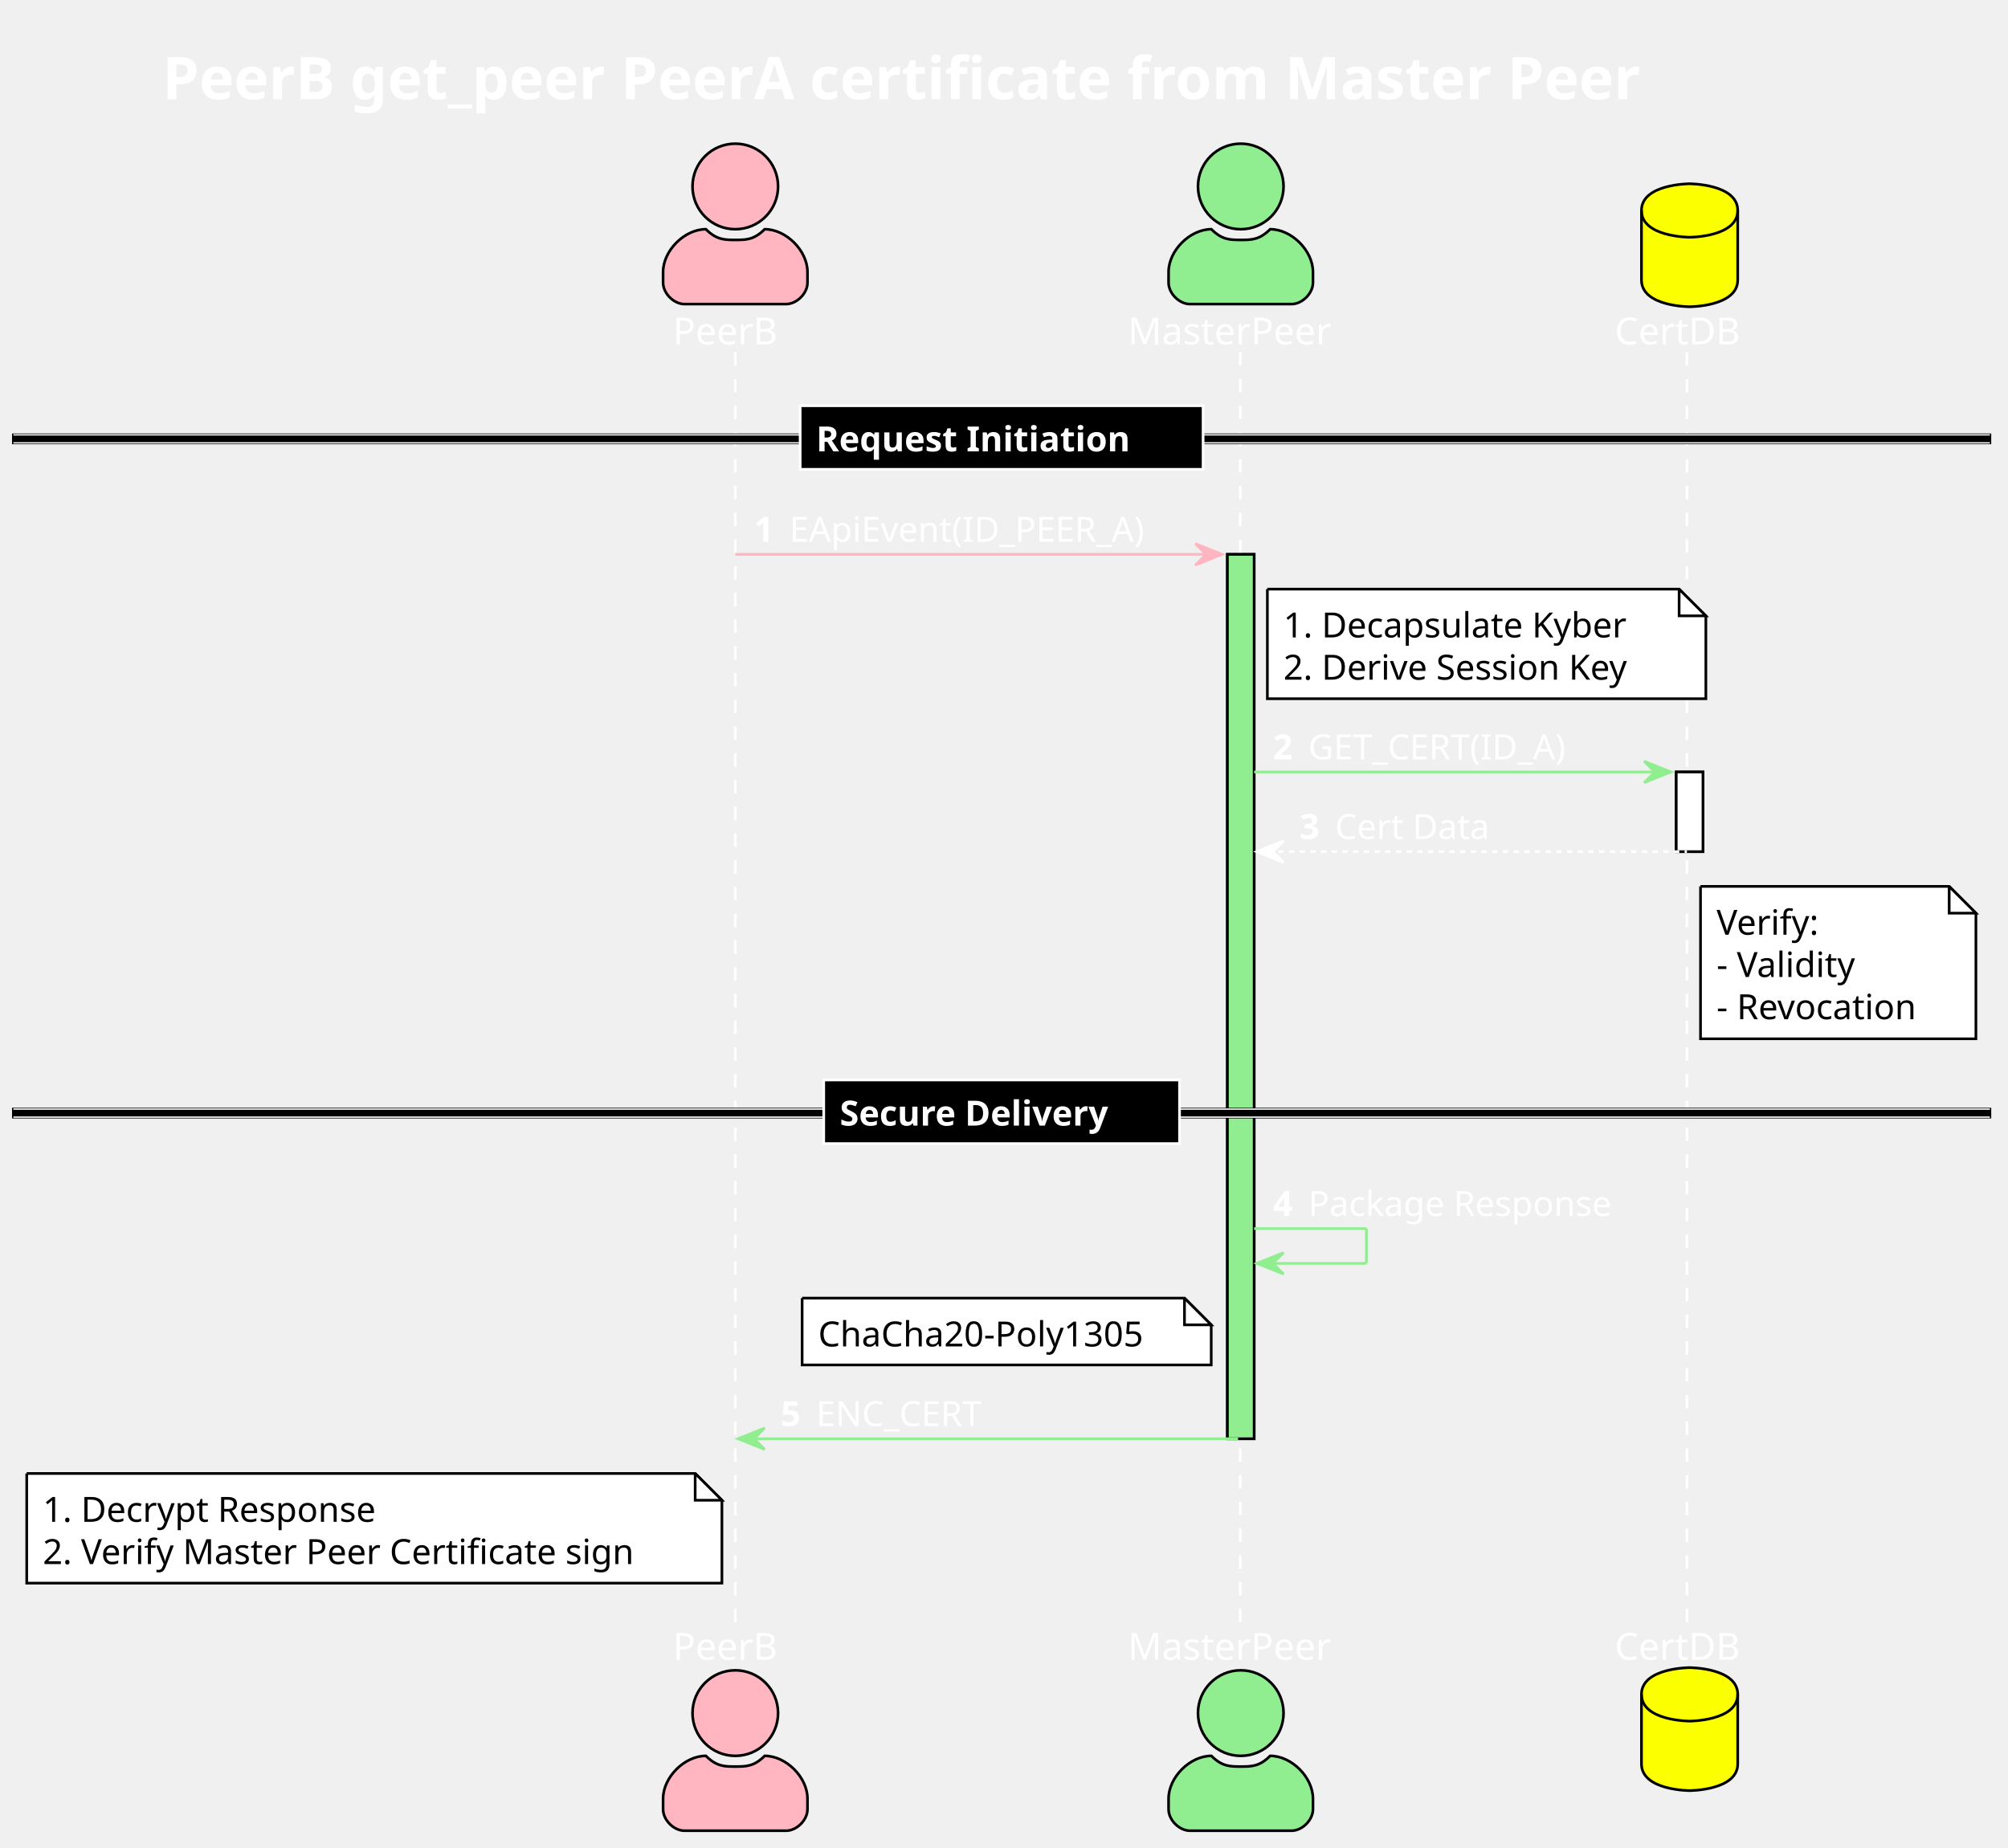
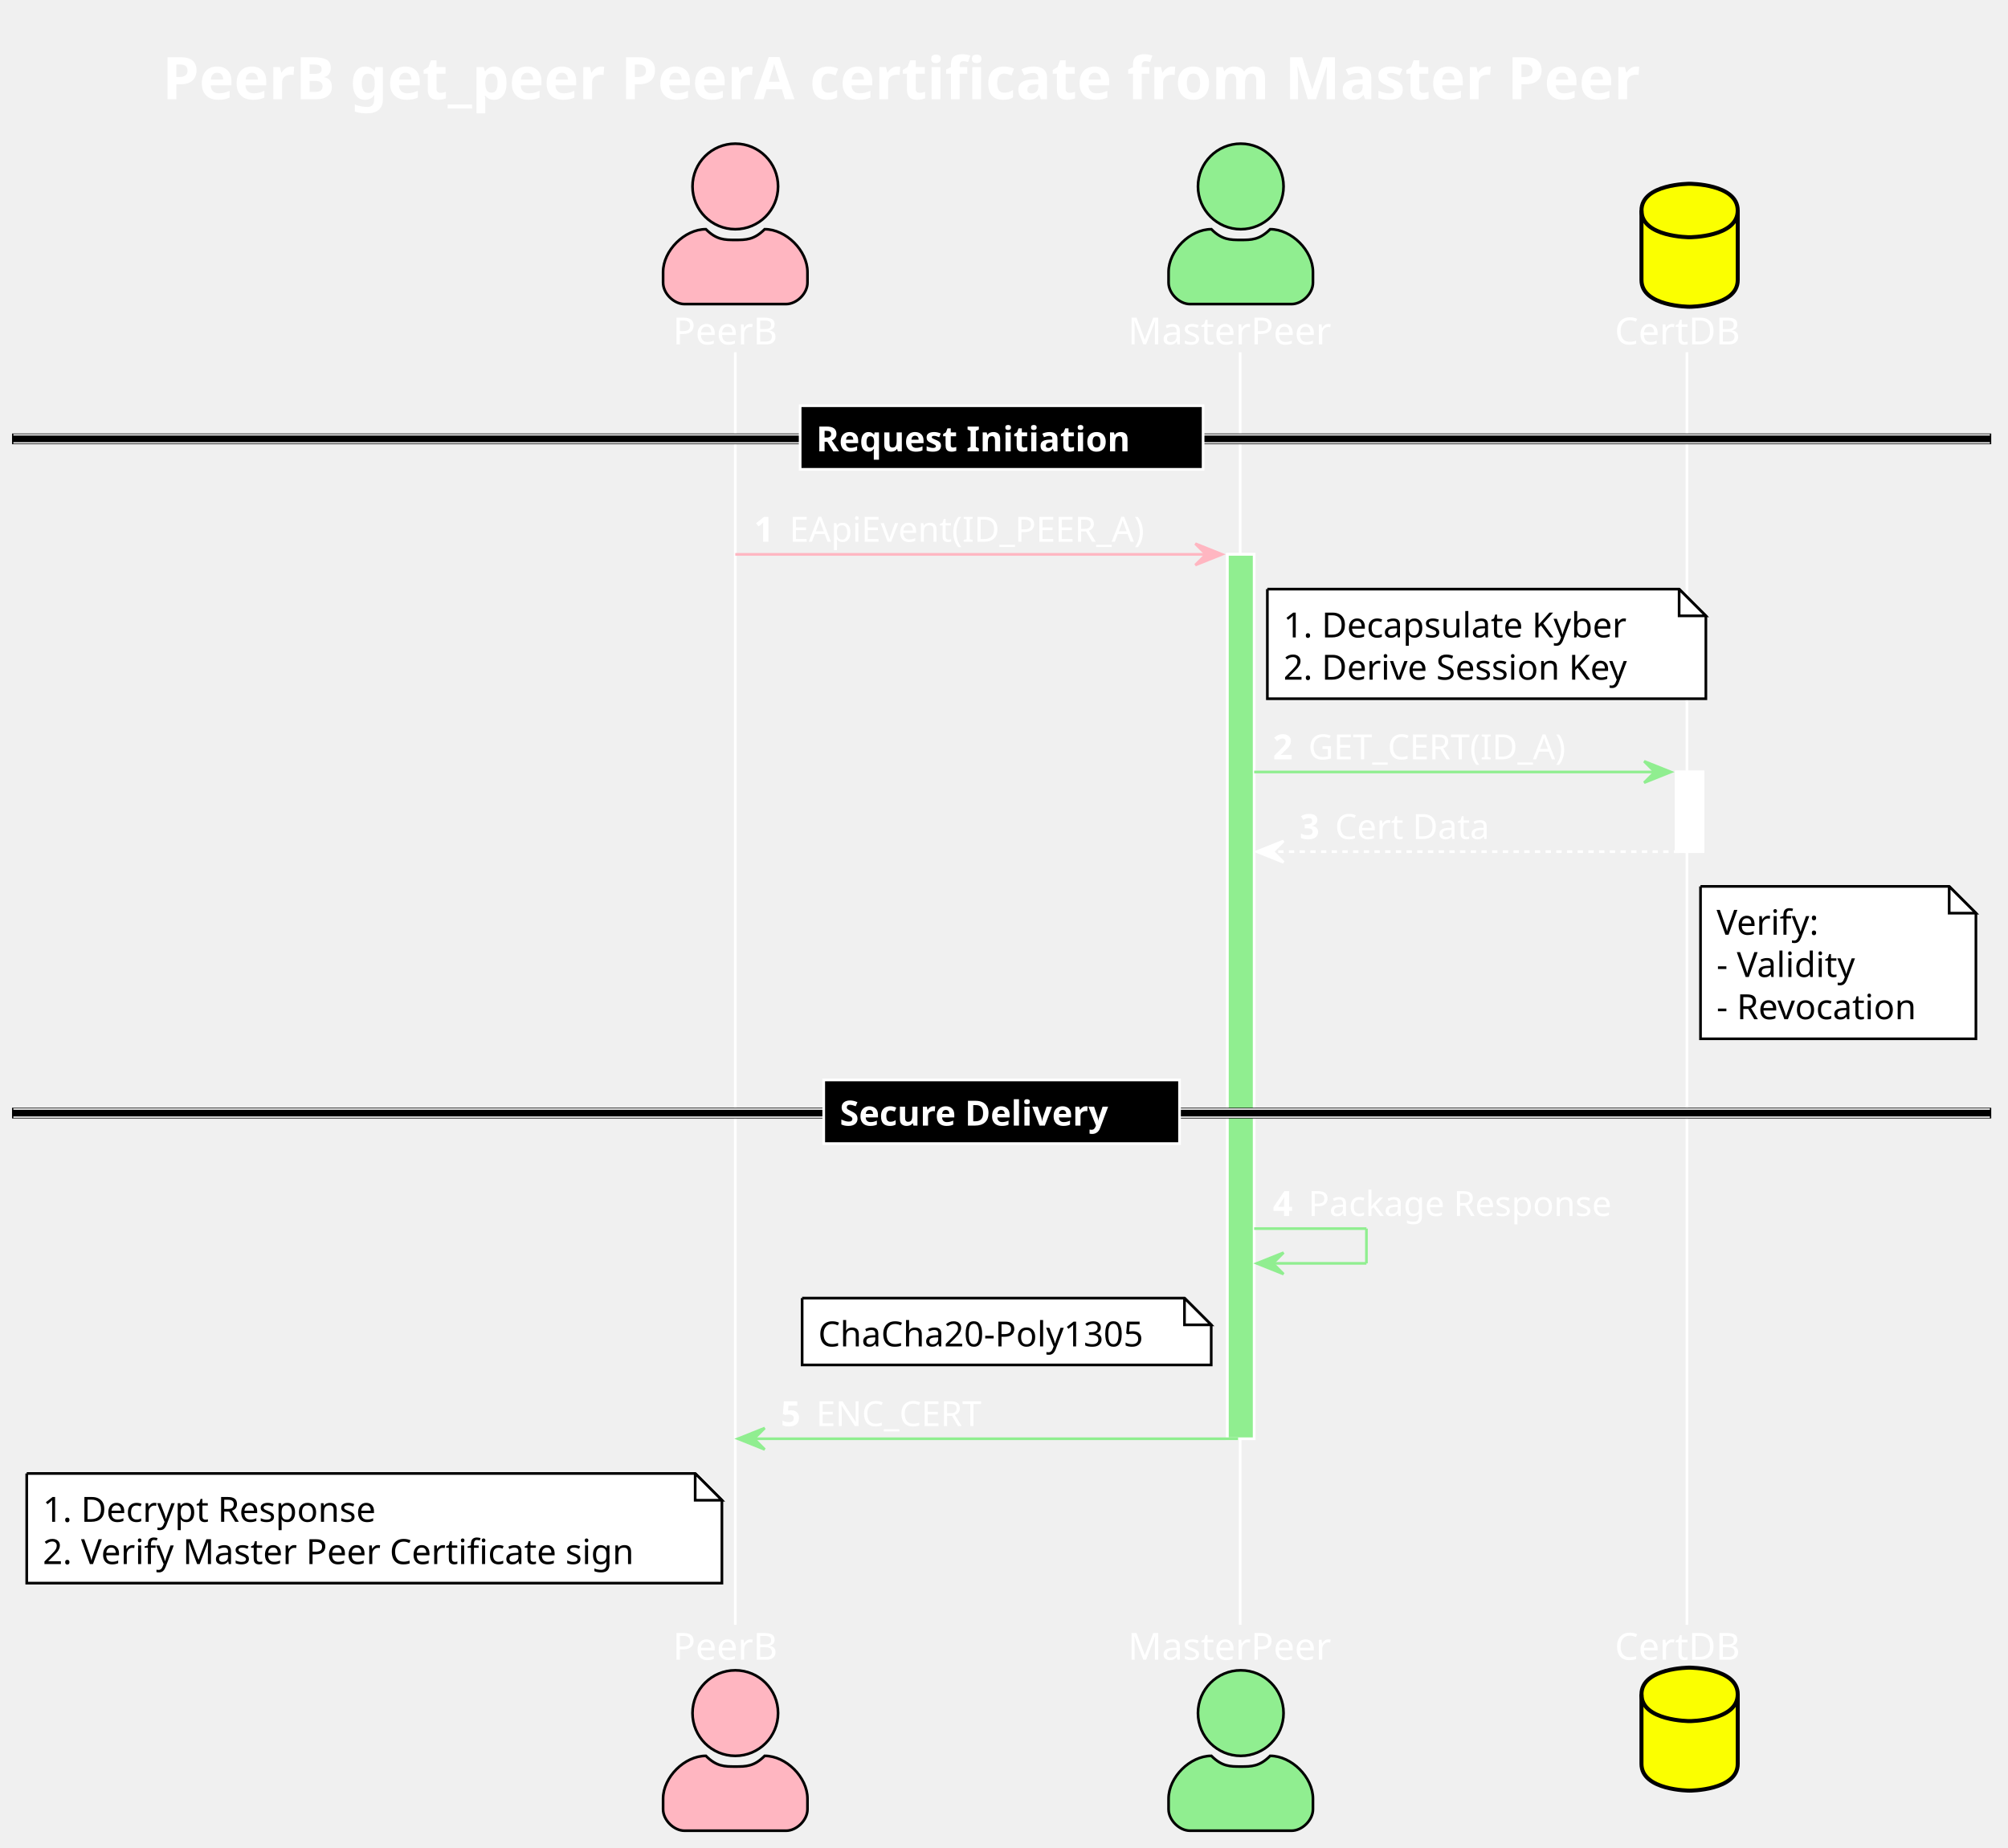
<svg xmlns="http://www.w3.org/2000/svg" contentStyleType="text/css" data-diagram-type="SEQUENCE" height="691px" preserveAspectRatio="none" style="width:751px;height:691px;background:#000000;" version="1.1" viewBox="0 0 751 691" width="751px" zoomAndPan="magnify">
  <defs />
  <g>
    <text fill="#FFFFFF" font-family="Verdana" font-size="22" font-weight="bold" lengthAdjust="spacing" textLength="626.871" x="60.678" y="37.118">PeerB get_peer PeerA certificate from Master Peer</text>
    <g>
-       <rect fill="#90EE90" height="330.793" style="stroke:#000000;stroke-width:1;" width="10" x="459.053" y="207.351" />
+       <rect fill="#90EE90" height="330.793" style="stroke:#FFFFFF;stroke-width:1;" width="10" x="459.053" y="207.351" />
    </g>
    <g>
-       <rect fill="#FFFFFF" height="29.799" style="stroke:#000000;stroke-width:1;" width="10" x="626.919" y="288.748" />
+       <rect fill="#FFFFFF" height="29.799" style="stroke:#FFFFFF;stroke-width:1;" width="10" x="626.919" y="288.748" />
    </g>
    <g>
      <rect fill="#000000" fill-opacity="0" height="475.99" width="8" x="271" y="131.752" />
-       <line style="stroke:#FFFFFF;stroke-width:1;stroke-dasharray:5,5;" x1="275" x2="275" y1="131.752" y2="607.742" />
+       <line style="stroke:#FFFFFF;stroke-width:1;" x1="275" x2="275" y1="131.752" y2="607.742" />
    </g>
    <g>
      <rect fill="#000000" fill-opacity="0" height="475.99" width="8" x="460.053" y="131.752" />
-       <line style="stroke:#FFFFFF;stroke-width:1;stroke-dasharray:5,5;" x1="463.838" x2="463.838" y1="131.752" y2="607.742" />
+       <line style="stroke:#FFFFFF;stroke-width:1;" x1="463.838" x2="463.838" y1="131.752" y2="607.742" />
    </g>
    <g>
      <rect fill="#000000" fill-opacity="0" height="475.99" width="8" x="627.919" y="131.752" />
-       <line style="stroke:#FFFFFF;stroke-width:1;stroke-dasharray:5,5;" x1="630.924" x2="630.924" y1="131.752" y2="607.742" />
+       <line style="stroke:#FFFFFF;stroke-width:1;" x1="630.924" x2="630.924" y1="131.752" y2="607.742" />
    </g>
    <g class="participant participant-head" data-participant="PB">
      <text fill="#FFFFFF" font-family="Verdana" font-size="14" lengthAdjust="spacing" textLength="40.694" x="251.653" y="128.812">PeerB</text>
      <ellipse cx="275" cy="69.737" fill="#FFB6C1" rx="16" ry="16" style="stroke:#000000;stroke-width:1;" />
      <path d="M275,89.737 C279,89.737 282,89.737 286,85.737 C294,85.737 302,93.737 302,101.737 L302,105.737 C302,109.737 298,113.737 294,113.737 L256,113.737 C252,113.737 248,109.737 248,105.737 L248,101.737 C248,93.737 256,85.737 264,85.737 C268,89.737 271,89.737 275,89.737" fill="#FFB6C1" style="stroke:#000000;stroke-width:1;" />
    </g>
    <g class="participant participant-tail" data-participant="PB">
      <text fill="#FFFFFF" font-family="Verdana" font-size="14" lengthAdjust="spacing" textLength="40.694" x="251.653" y="620.817">PeerB</text>
      <ellipse cx="275" cy="640.756" fill="#FFB6C1" rx="16" ry="16" style="stroke:#000000;stroke-width:1;" />
      <path d="M275,660.756 C279,660.756 282,660.756 286,656.756 C294,656.756 302,664.756 302,672.756 L302,676.756 C302,680.756 298,684.756 294,684.756 L256,684.756 C252,684.756 248,680.756 248,676.756 L248,672.756 C248,664.756 256,656.756 264,656.756 C268,660.756 271,660.756 275,660.756" fill="#FFB6C1" style="stroke:#000000;stroke-width:1;" />
    </g>
    <g class="participant participant-head" data-participant="MP">
      <text fill="#FFFFFF" font-family="Verdana" font-size="14" lengthAdjust="spacing" textLength="78.429" x="421.838" y="128.812">MasterPeer</text>
      <ellipse cx="464.053" cy="69.737" fill="#90EE90" rx="16" ry="16" style="stroke:#000000;stroke-width:1;" />
      <path d="M464.053,89.737 C468.053,89.737 471.053,89.737 475.053,85.737 C483.053,85.737 491.053,93.737 491.053,101.737 L491.053,105.737 C491.053,109.737 487.053,113.737 483.053,113.737 L445.053,113.737 C441.053,113.737 437.053,109.737 437.053,105.737 L437.053,101.737 C437.053,93.737 445.053,85.737 453.053,85.737 C457.053,89.737 460.053,89.737 464.053,89.737" fill="#90EE90" style="stroke:#000000;stroke-width:1;" />
    </g>
    <g class="participant participant-tail" data-participant="MP">
      <text fill="#FFFFFF" font-family="Verdana" font-size="14" lengthAdjust="spacing" textLength="78.429" x="421.838" y="620.817">MasterPeer</text>
      <ellipse cx="464.053" cy="640.756" fill="#90EE90" rx="16" ry="16" style="stroke:#000000;stroke-width:1;" />
      <path d="M464.053,660.756 C468.053,660.756 471.053,660.756 475.053,656.756 C483.053,656.756 491.053,664.756 491.053,672.756 L491.053,676.756 C491.053,680.756 487.053,684.756 483.053,684.756 L445.053,684.756 C441.053,684.756 437.053,680.756 437.053,676.756 L437.053,672.756 C437.053,664.756 445.053,656.756 453.053,656.756 C457.053,660.756 460.053,660.756 464.053,660.756" fill="#90EE90" style="stroke:#000000;stroke-width:1;" />
    </g>
    <g class="participant participant-head" data-participant="DB">
      <text fill="#FFFFFF" font-family="Verdana" font-size="14" lengthAdjust="spacing" textLength="49.991" x="603.924" y="128.812">CertDB</text>
-       <path d="M613.919,78.737 C613.919,68.737 631.919,68.737 631.919,68.737 C631.919,68.737 649.919,68.737 649.919,78.737 L649.919,104.737 C649.919,114.737 631.919,114.737 631.919,114.737 C631.919,114.737 613.919,114.737 613.919,104.737 L613.919,78.737" fill="#FBFF00" style="stroke:#000000;stroke-width:1;" />
-       <path d="M613.919,78.737 C613.919,88.737 631.919,88.737 631.919,88.737 C631.919,88.737 649.919,88.737 649.919,78.737" fill="none" style="stroke:#000000;stroke-width:1;" />
+       <path d="M613.919,78.737 C613.919,68.737 631.919,68.737 631.919,68.737 C631.919,68.737 649.919,68.737 649.919,78.737 L649.919,104.737 C649.919,114.737 631.919,114.737 631.919,114.737 C631.919,114.737 613.919,114.737 613.919,104.737 L613.919,78.737" fill="#FBFF00" style="stroke:#000000;stroke-width:1.5;" />
+       <path d="M613.919,78.737 C613.919,88.737 631.919,88.737 631.919,88.737 C631.919,88.737 649.919,88.737 649.919,78.737" fill="none" style="stroke:#000000;stroke-width:1.5;" />
    </g>
    <g class="participant participant-tail" data-participant="DB">
      <text fill="#FFFFFF" font-family="Verdana" font-size="14" lengthAdjust="spacing" textLength="49.991" x="603.924" y="620.817">CertDB</text>
-       <path d="M613.919,633.756 C613.919,623.756 631.919,623.756 631.919,623.756 C631.919,623.756 649.919,623.756 649.919,633.756 L649.919,659.756 C649.919,669.756 631.919,669.756 631.919,669.756 C631.919,669.756 613.919,669.756 613.919,659.756 L613.919,633.756" fill="#FBFF00" style="stroke:#000000;stroke-width:1;" />
-       <path d="M613.919,633.756 C613.919,643.756 631.919,643.756 631.919,643.756 C631.919,643.756 649.919,643.756 649.919,633.756" fill="none" style="stroke:#000000;stroke-width:1;" />
+       <path d="M613.919,633.756 C613.919,623.756 631.919,623.756 631.919,623.756 C631.919,623.756 649.919,623.756 649.919,633.756 L649.919,659.756 C649.919,669.756 631.919,669.756 631.919,669.756 C631.919,669.756 613.919,669.756 613.919,659.756 L613.919,633.756" fill="#FBFF00" style="stroke:#000000;stroke-width:1.5;" />
+       <path d="M613.919,633.756 C613.919,643.756 631.919,643.756 631.919,643.756 C631.919,643.756 649.919,643.756 649.919,633.756" fill="none" style="stroke:#000000;stroke-width:1.5;" />
    </g>
    <g>
-       <rect fill="#90EE90" height="330.793" style="stroke:#000000;stroke-width:1;" width="10" x="459.053" y="207.351" />
+       <rect fill="#90EE90" height="330.793" style="stroke:#FFFFFF;stroke-width:1;" width="10" x="459.053" y="207.351" />
    </g>
    <g>
-       <rect fill="#FFFFFF" height="29.799" style="stroke:#000000;stroke-width:1;" width="10" x="626.919" y="288.748" />
+       <rect fill="#FFFFFF" height="29.799" style="stroke:#FFFFFF;stroke-width:1;" width="10" x="626.919" y="288.748" />
    </g>
    <rect fill="#000000" height="3" style="stroke:#000000;stroke-width:1;" width="739.227" x="5" y="162.652" />
    <line style="stroke:#FFFFFF;stroke-width:0.5;" x1="5" x2="744.227" y1="162.652" y2="162.652" />
    <line style="stroke:#FFFFFF;stroke-width:0.5;" x1="5" x2="744.227" y1="165.652" y2="165.652" />
    <rect fill="#000000" height="23.799" style="stroke:#FFFFFF;stroke-width:1;" width="150.709" x="299.259" y="151.752" />
    <text fill="#FFFFFF" font-family="Verdana" font-size="13" font-weight="bold" lengthAdjust="spacing" textLength="132.266" x="305.259" y="168.822">Request Initiation</text>
    <g class="message" data-participant-1="PB" data-participant-2="MP">
      <polygon fill="#FFB6C1" points="447.053,203.351,457.053,207.351,447.053,211.351,451.053,207.351" style="stroke:#FFB6C1;stroke-width:1;" />
      <line style="stroke:#FFB6C1;stroke-width:1;" x1="275" x2="453.053" y1="207.351" y2="207.351" />
      <text fill="#FFFFFF" font-family="Verdana" font-size="13" font-weight="bold" lengthAdjust="spacing" textLength="9.242" x="282" y="202.621">1</text>
      <text fill="#FFFFFF" font-family="Verdana" font-size="13" lengthAdjust="spacing" textLength="151.81" x="295.242" y="202.621">EApiEvent(ID_PEER_A)</text>
    </g>
    <path d="M474,220.351 L474,261.351 L638,261.351 L638,230.351 L628,220.351 L474,220.351" fill="#FFFFFF" style="stroke:#000000;stroke-width:1;" />
    <path d="M628,220.351 L628,230.351 L638,230.351 L628,220.351" fill="#FFFFFF" style="stroke:#000000;stroke-width:1;" />
    <text fill="#000000" font-family="Verdana" font-size="13" lengthAdjust="spacing" textLength="139.909" x="480" y="238.42">1. Decapsulate Kyber</text>
    <text fill="#000000" font-family="Verdana" font-size="13" lengthAdjust="spacing" textLength="143.324" x="480" y="254.22">2. Derive Session Key</text>
    <g class="message" data-participant-1="MP" data-participant-2="DB">
      <polygon fill="#90EE90" points="614.919,284.748,624.919,288.748,614.919,292.748,618.919,288.748" style="stroke:#90EE90;stroke-width:1;" />
      <line style="stroke:#90EE90;stroke-width:1;" x1="469.053" x2="620.919" y1="288.748" y2="288.748" />
      <text fill="#FFFFFF" font-family="Verdana" font-size="13" font-weight="bold" lengthAdjust="spacing" textLength="9.242" x="476.053" y="284.019">2</text>
      <text fill="#FFFFFF" font-family="Verdana" font-size="13" lengthAdjust="spacing" textLength="113.369" x="489.295" y="284.019">GET_CERT(ID_A)</text>
    </g>
    <g class="message" data-participant-1="DB" data-participant-2="MP">
      <polygon fill="#FFFFFF" points="480.053,314.548,470.053,318.548,480.053,322.548,476.053,318.548" style="stroke:#FFFFFF;stroke-width:1;" />
-       <line style="stroke:#FFFFFF;stroke-width:1;stroke-dasharray:2,2;" x1="474.053" x2="630.919" y1="318.548" y2="318.548" />
+       <line style="stroke:#FFFFFF;stroke-width:1;stroke-dasharray:2.0,2.0;" x1="474.053" x2="630.919" y1="318.548" y2="318.548" />
      <text fill="#FFFFFF" font-family="Verdana" font-size="13" font-weight="bold" lengthAdjust="spacing" textLength="9.242" x="486.053" y="313.818">3</text>
      <text fill="#FFFFFF" font-family="Verdana" font-size="13" lengthAdjust="spacing" textLength="62.816" x="499.295" y="313.818">Cert Data</text>
    </g>
    <path d="M636,331.548 L636,388.548 L739,388.548 L739,341.548 L729,331.548 L636,331.548" fill="#FFFFFF" style="stroke:#000000;stroke-width:1;" />
    <path d="M729,331.548 L729,341.548 L739,341.548 L729,331.548" fill="#FFFFFF" style="stroke:#000000;stroke-width:1;" />
    <text fill="#000000" font-family="Verdana" font-size="13" lengthAdjust="spacing" textLength="43.913" x="642" y="349.618">Verify:</text>
    <text fill="#000000" font-family="Verdana" font-size="13" lengthAdjust="spacing" textLength="58.786" x="642" y="365.417">- Validity</text>
    <text fill="#000000" font-family="Verdana" font-size="13" lengthAdjust="spacing" textLength="82.228" x="642" y="381.216">- Revocation</text>
    <rect fill="#000000" height="3" style="stroke:#000000;stroke-width:1;" width="739.227" x="5" y="414.846" />
    <line style="stroke:#FFFFFF;stroke-width:0.5;" x1="5" x2="744.227" y1="414.846" y2="414.846" />
    <line style="stroke:#FFFFFF;stroke-width:0.5;" x1="5" x2="744.227" y1="417.846" y2="417.846" />
    <rect fill="#000000" height="23.799" style="stroke:#FFFFFF;stroke-width:1;" width="133.076" x="308.076" y="403.946" />
    <text fill="#FFFFFF" font-family="Verdana" font-size="13" font-weight="bold" lengthAdjust="spacing" textLength="114.632" x="314.076" y="421.016">Secure Delivery</text>
    <g class="message" data-participant-1="MP" data-participant-2="MP">
      <line style="stroke:#90EE90;stroke-width:1;" x1="469.053" x2="511.053" y1="459.544" y2="459.544" />
      <line style="stroke:#90EE90;stroke-width:1;" x1="511.053" x2="511.053" y1="459.544" y2="472.544" />
      <line style="stroke:#90EE90;stroke-width:1;" x1="470.053" x2="511.053" y1="472.544" y2="472.544" />
      <polygon fill="#90EE90" points="480.053,468.544,470.053,472.544,480.053,476.544,476.053,472.544" style="stroke:#90EE90;stroke-width:1;" />
      <text fill="#FFFFFF" font-family="Verdana" font-size="13" font-weight="bold" lengthAdjust="spacing" textLength="9.242" x="476.053" y="454.815">4</text>
      <text fill="#FFFFFF" font-family="Verdana" font-size="13" lengthAdjust="spacing" textLength="120.624" x="489.295" y="454.815">Package Response</text>
    </g>
    <path d="M300,485.544 L300,510.544 L453,510.544 L453,495.544 L443,485.544 L300,485.544" fill="#FFFFFF" style="stroke:#000000;stroke-width:1;" />
    <path d="M443,485.544 L443,495.544 L453,495.544 L443,485.544" fill="#FFFFFF" style="stroke:#000000;stroke-width:1;" />
    <text fill="#000000" font-family="Verdana" font-size="13" lengthAdjust="spacing" textLength="132.704" x="306" y="503.614">ChaCha20-Poly1305</text>
    <g class="message" data-participant-1="MP" data-participant-2="PB">
      <polygon fill="#90EE90" points="286,534.143,276,538.143,286,542.143,282,538.143" style="stroke:#90EE90;stroke-width:1;" />
      <line style="stroke:#90EE90;stroke-width:1;" x1="280" x2="463.053" y1="538.143" y2="538.143" />
      <text fill="#FFFFFF" font-family="Verdana" font-size="13" font-weight="bold" lengthAdjust="spacing" textLength="9.242" x="292" y="533.414">5</text>
      <text fill="#FFFFFF" font-family="Verdana" font-size="13" lengthAdjust="spacing" textLength="69.634" x="305.242" y="533.414">ENC_CERT</text>
    </g>
    <path d="M10,551.143 L10,592.143 L270,592.143 L270,561.143 L260,551.143 L10,551.143" fill="#FFFFFF" style="stroke:#000000;stroke-width:1;" />
    <path d="M260,551.143 L260,561.143 L270,561.143 L260,551.143" fill="#FFFFFF" style="stroke:#000000;stroke-width:1;" />
    <text fill="#000000" font-family="Verdana" font-size="13" lengthAdjust="spacing" textLength="135.421" x="16" y="569.213">1. Decrypt Response</text>
    <text fill="#000000" font-family="Verdana" font-size="13" lengthAdjust="spacing" textLength="239.992" x="16" y="585.012">2. Verify Master Peer Certificate sign</text>
  </g>
</svg>
